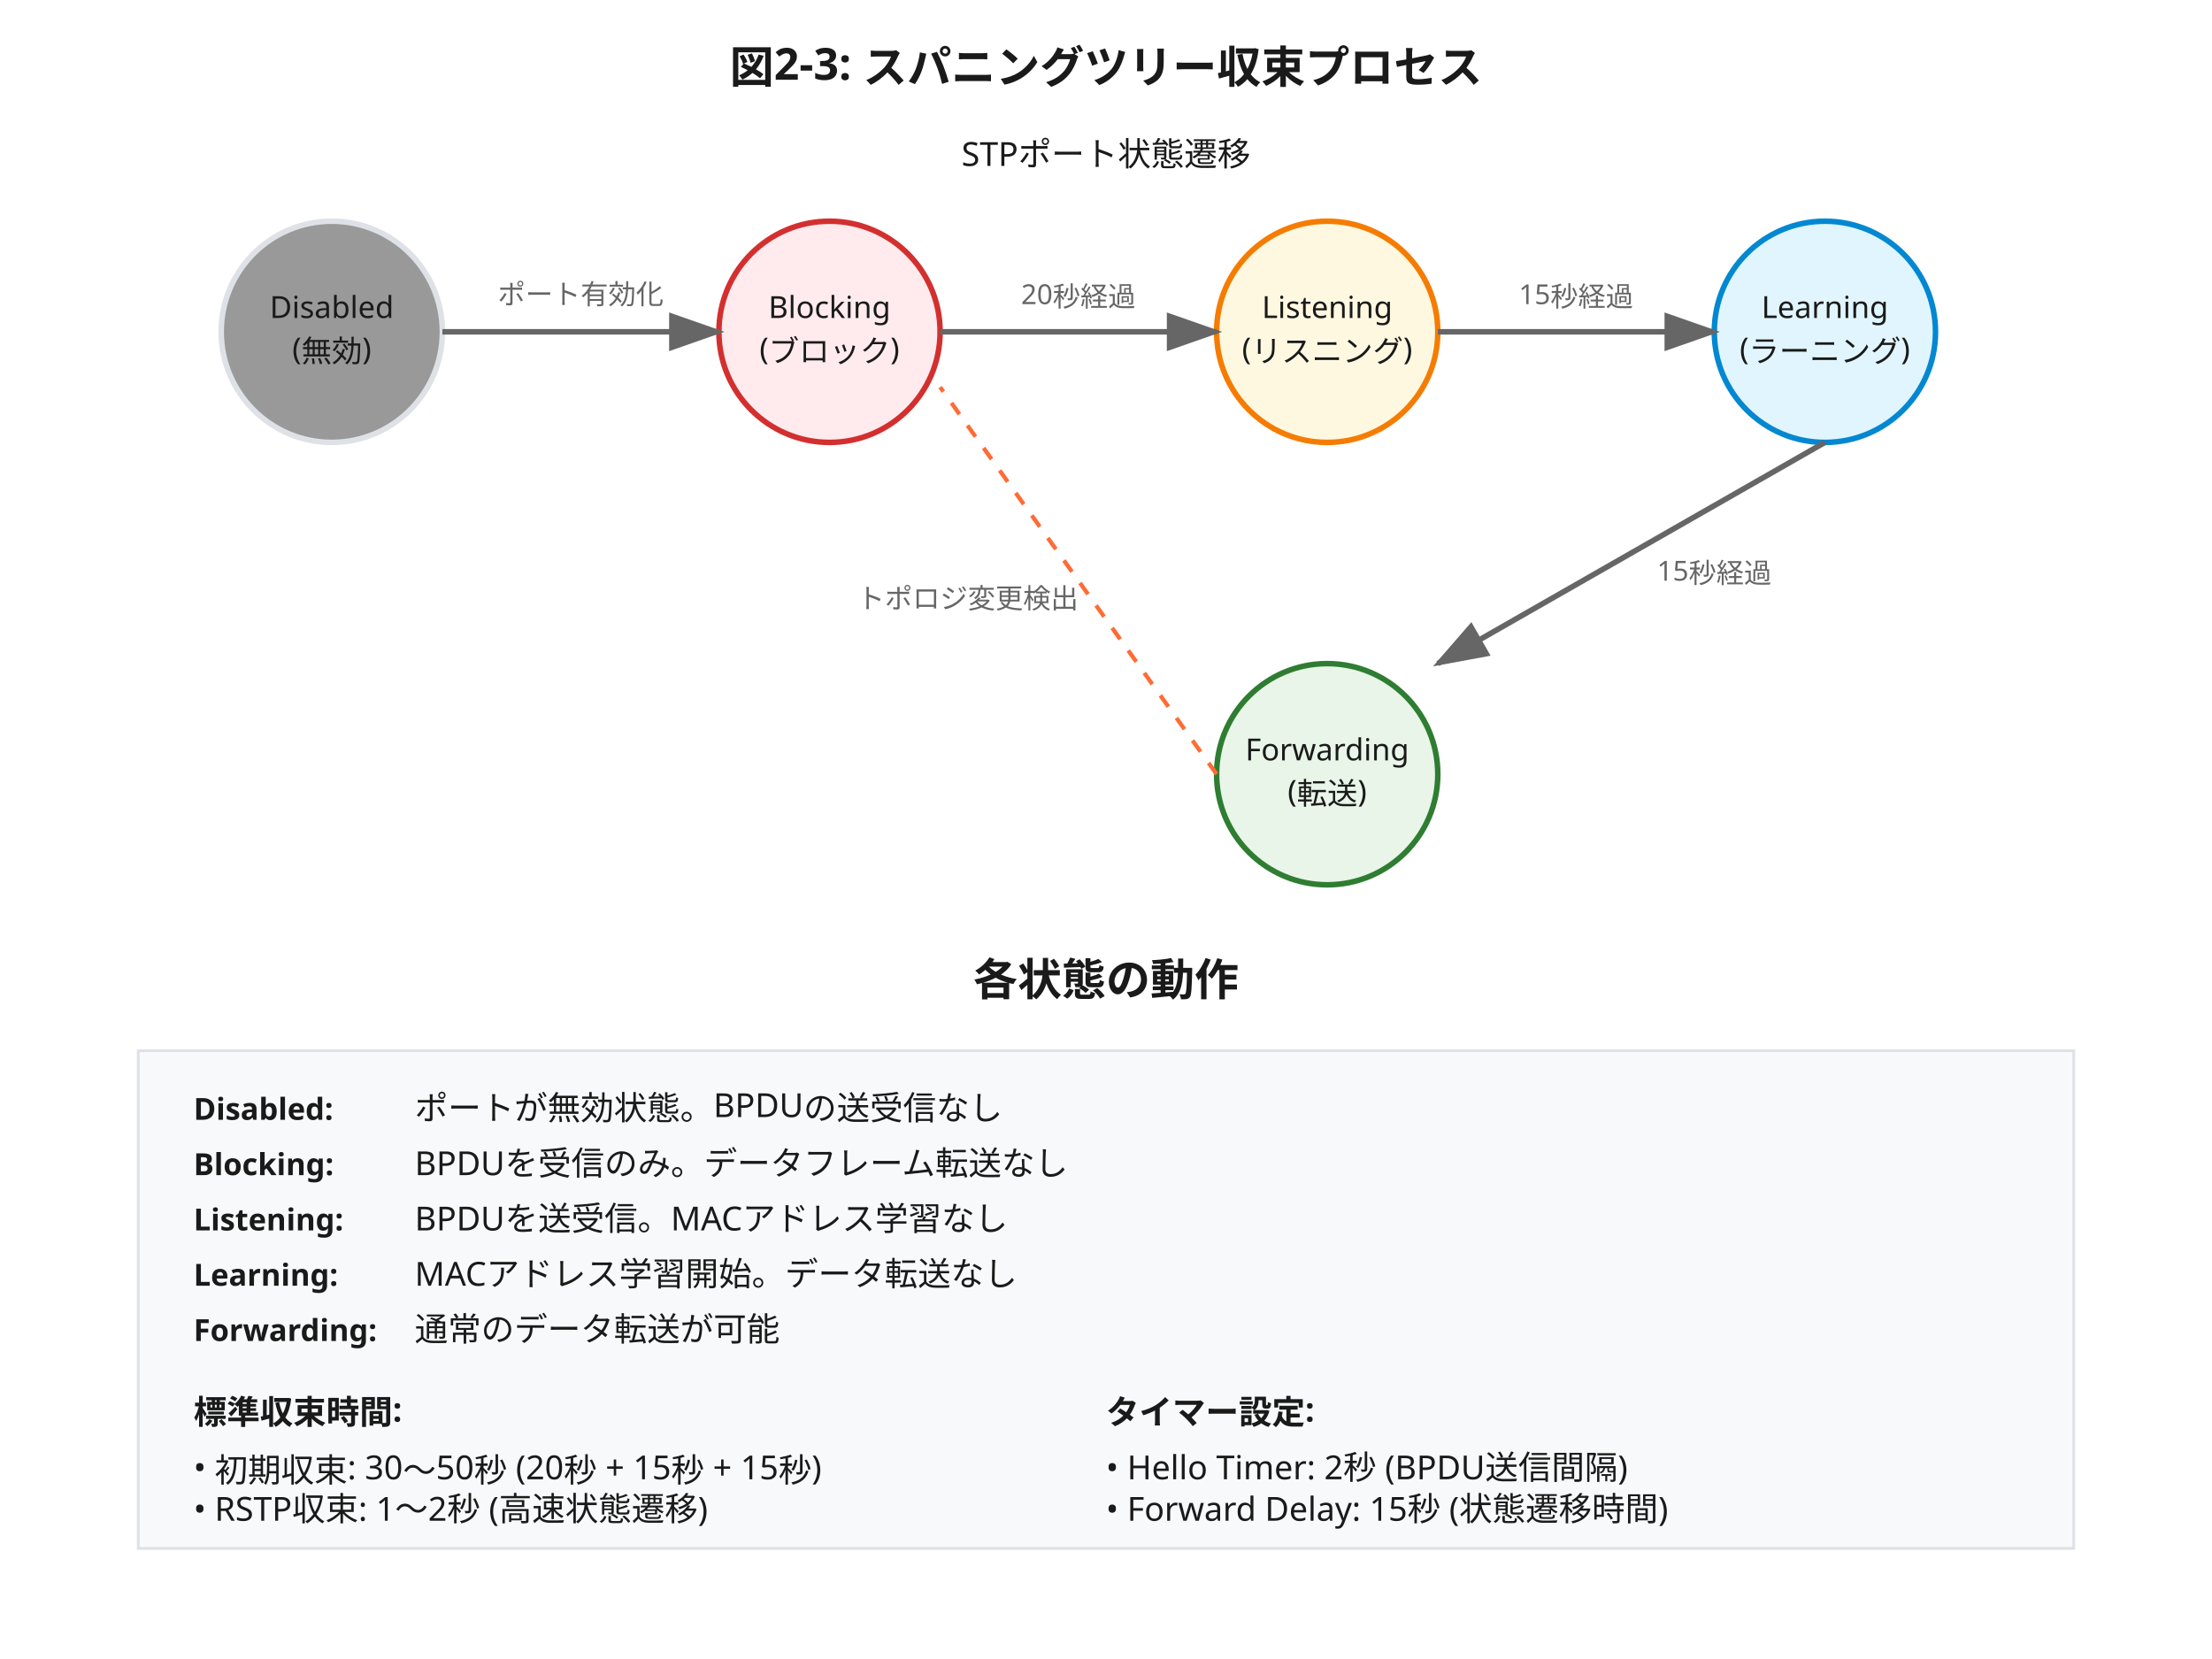
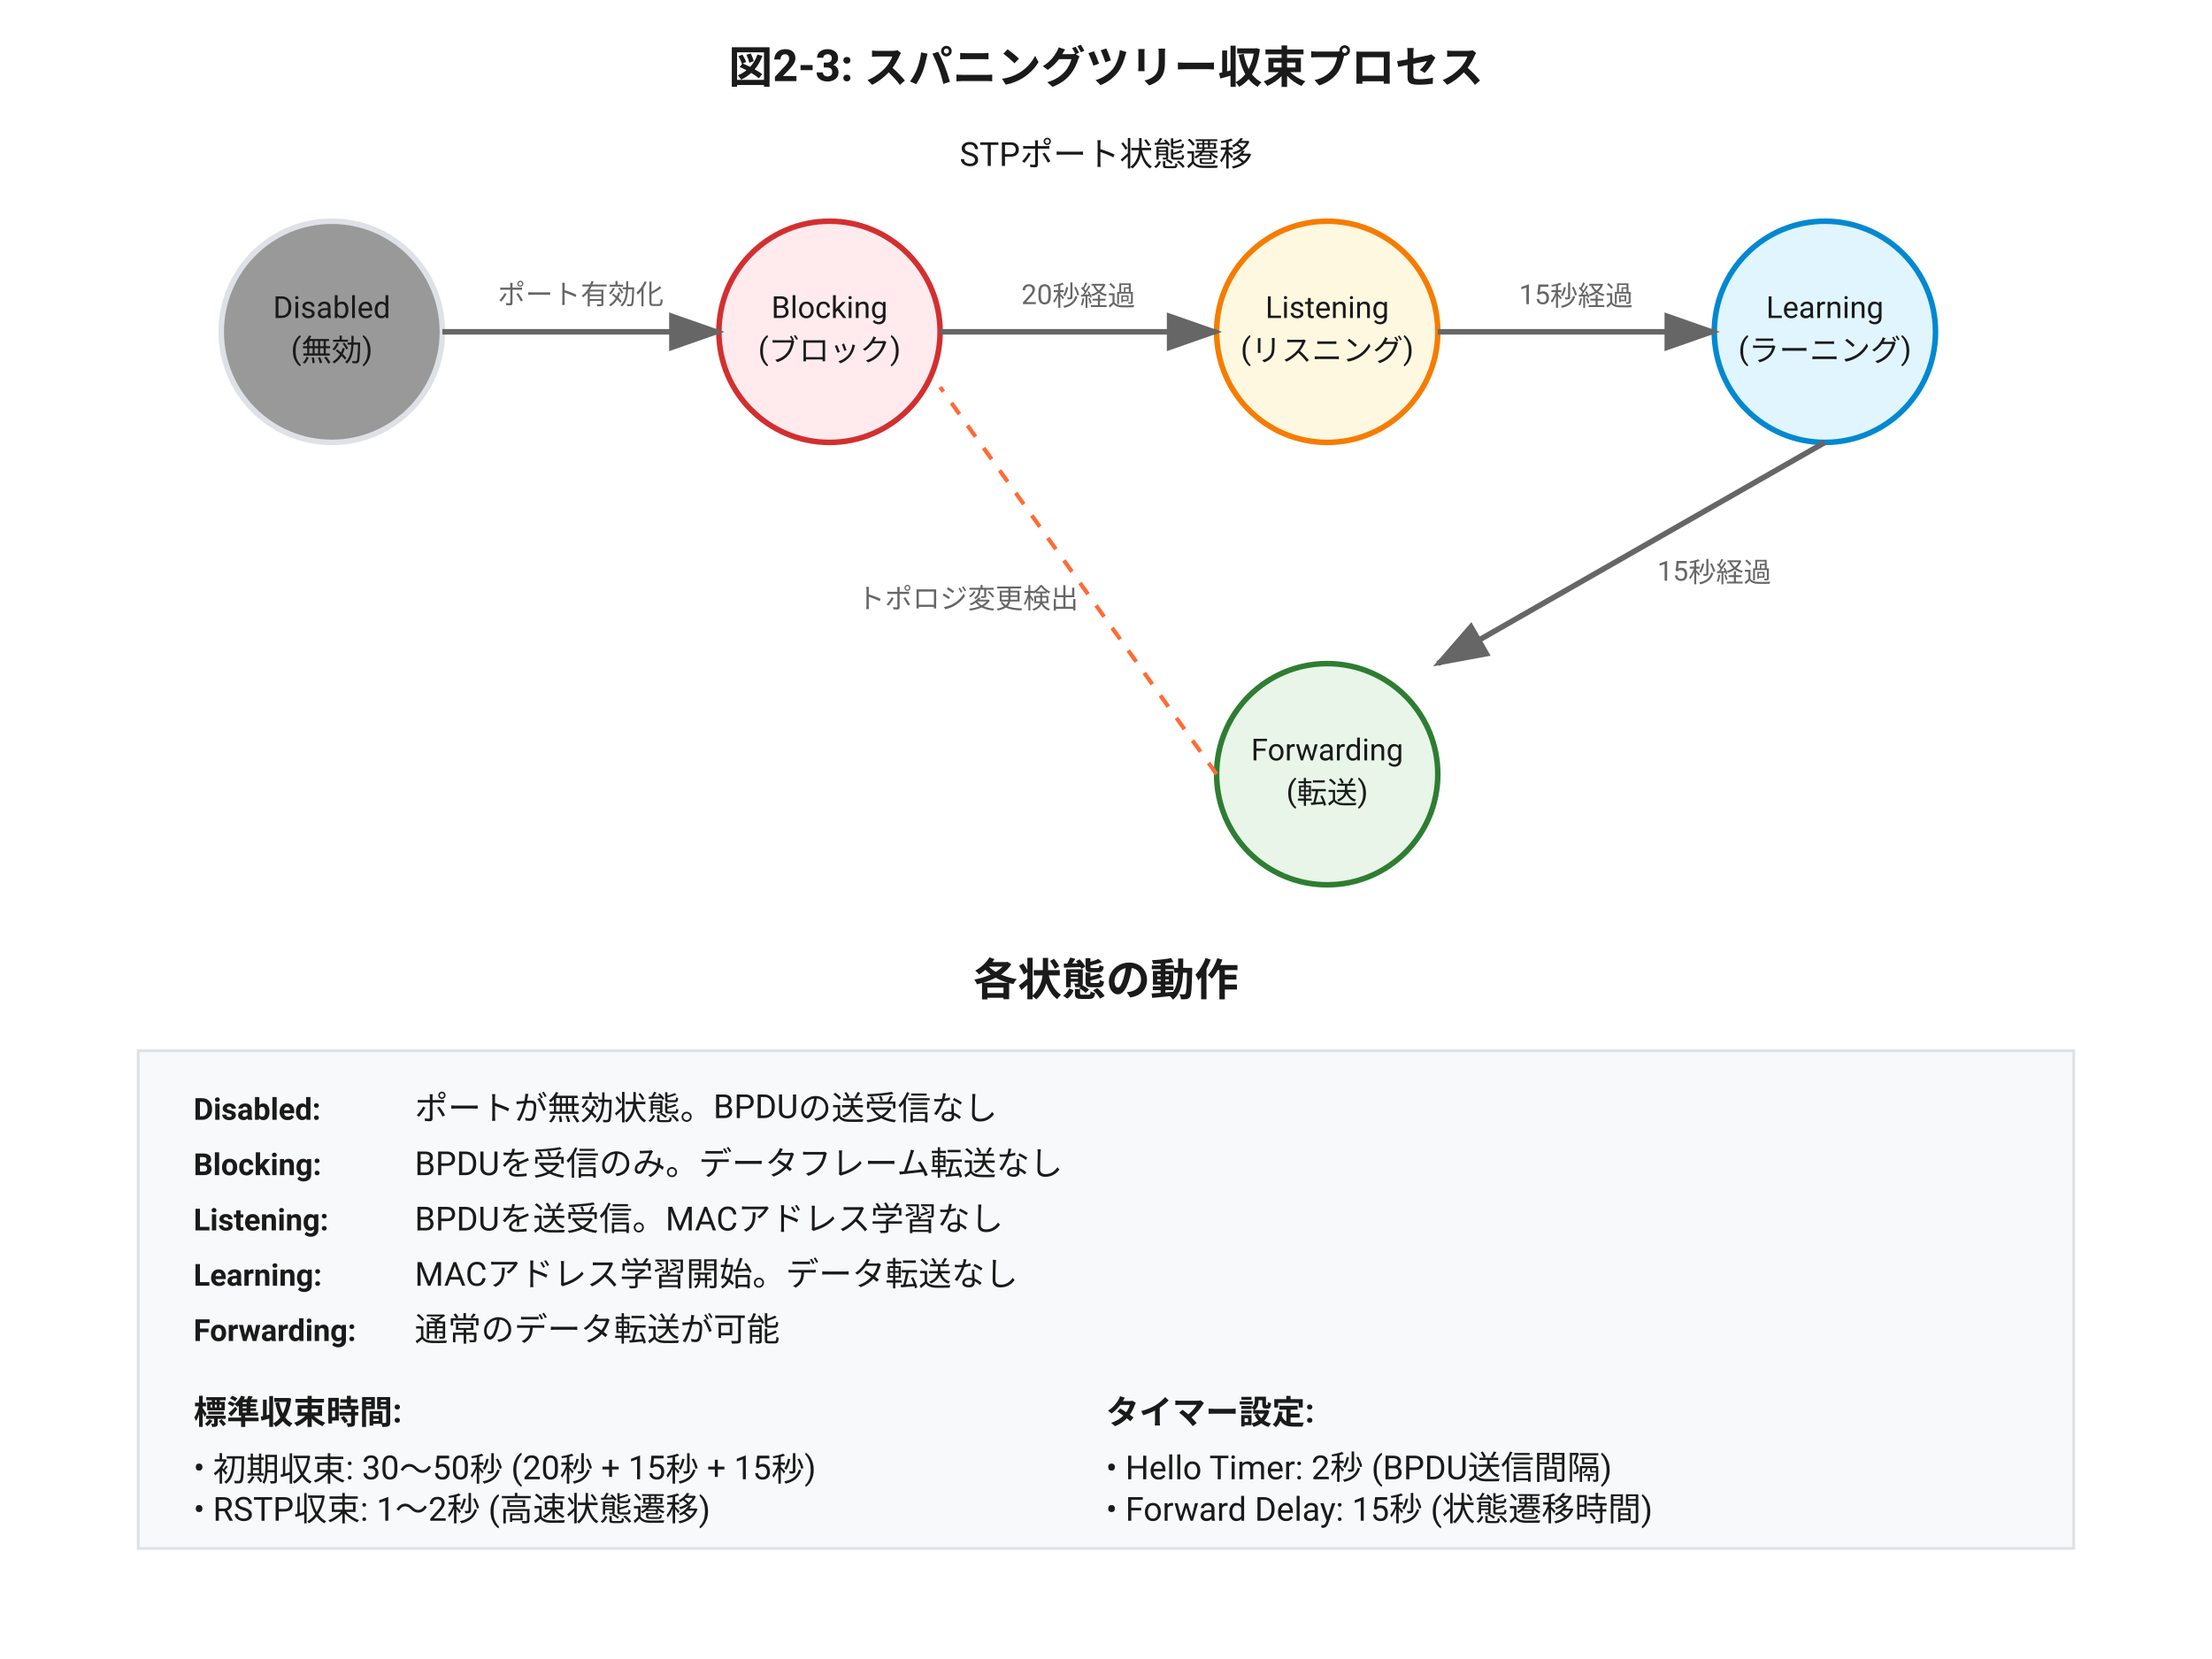
<svg xmlns="http://www.w3.org/2000/svg" viewBox="0 0 800 600">
  <defs>
    <style>
-       .diagram-text { font-family: 'Hiragino Sans', 'Yu Gothic', sans-serif; font-size: 12px; fill: var(--color-text-primary, #1a1a1a); }
-       .diagram-title { font-family: 'Hiragino Sans', 'Yu Gothic', sans-serif; font-size: 16px; font-weight: bold; fill: var(--color-text-primary, #1a1a1a); }
-       .state-text { font-family: 'Hiragino Sans', 'Yu Gothic', sans-serif; font-size: 11px; fill: var(--color-text-primary, #1a1a1a); }
-       .time-text { font-family: 'Hiragino Sans', 'Yu Gothic', sans-serif; font-size: 10px; fill: var(--color-text-secondary, #666); }
+       .diagram-text { font-family: -apple-system, BlinkMacSystemFont, 'Segoe UI', Roboto, 'Helvetica Neue', Arial, 'Noto Sans', sans-serif, 'Apple Color Emoji', 'Segoe UI Emoji', 'Segoe UI Symbol', 'Noto Color Emoji'; font-size: 12px; fill: var(--color-text-primary, #1a1a1a); }
+       .diagram-title { font-family: -apple-system, BlinkMacSystemFont, 'Segoe UI', Roboto, 'Helvetica Neue', Arial, 'Noto Sans', sans-serif, 'Apple Color Emoji', 'Segoe UI Emoji', 'Segoe UI Symbol', 'Noto Color Emoji'; font-size: 16px; font-weight: bold; fill: var(--color-text-primary, #1a1a1a); }
+       .state-text { font-family: -apple-system, BlinkMacSystemFont, 'Segoe UI', Roboto, 'Helvetica Neue', Arial, 'Noto Sans', sans-serif, 'Apple Color Emoji', 'Segoe UI Emoji', 'Segoe UI Symbol', 'Noto Color Emoji'; font-size: 11px; fill: var(--color-text-primary, #1a1a1a); }
+       .time-text { font-family: -apple-system, BlinkMacSystemFont, 'Segoe UI', Roboto, 'Helvetica Neue', Arial, 'Noto Sans', sans-serif, 'Apple Color Emoji', 'Segoe UI Emoji', 'Segoe UI Symbol', 'Noto Color Emoji'; font-size: 10px; fill: var(--color-text-secondary, #666); }
      .state-disabled { fill: var(--color-text-muted, #999); stroke: var(--color-border, #dee2e6); stroke-width: 2; }
      .state-blocking { fill: var(--color-error-light, #ffebee); stroke: var(--color-error, #d32f2f); stroke-width: 2; }
      .state-listening { fill: var(--color-warning-light, #fff8e1); stroke: var(--color-warning, #f57c00); stroke-width: 2; }
      .state-learning { fill: var(--color-info-light, #e1f5fe); stroke: var(--color-info, #0288d1); stroke-width: 2; }
      .state-forwarding { fill: var(--color-success-light, #e8f5e8); stroke: var(--color-success, #2e7d32); stroke-width: 2; }
      .transition { stroke: var(--color-text-secondary, #666); stroke-width: 2; fill: none; marker-end: url(#arrowhead); }
      .condition { stroke: var(--color-accent, #ff6b35); stroke-width: 1.5; stroke-dasharray: 5,5; fill: none; }
    </style>
    <marker id="arrowhead" markerWidth="10" markerHeight="7" refX="9" refY="3.5" orient="auto">
      <polygon points="0 0, 10 3.5, 0 7" fill="var(--color-text-secondary, #666)" />
    </marker>
  </defs>
  <rect width="800" height="600" fill="var(--color-bg-primary, #ffffff)" />
  <text x="400" y="30" text-anchor="middle" class="diagram-title">図2-3: スパニングツリー収束プロセス</text>
  <text x="400" y="60" text-anchor="middle" class="diagram-text">STPポート状態遷移</text>
  <circle cx="120" cy="120" r="40" class="state-disabled" />
  <text x="120" y="115" text-anchor="middle" class="state-text">Disabled</text>
  <text x="120" y="130" text-anchor="middle" class="state-text">(無効)</text>
  <circle cx="300" cy="120" r="40" class="state-blocking" />
  <text x="300" y="115" text-anchor="middle" class="state-text">Blocking</text>
  <text x="300" y="130" text-anchor="middle" class="state-text">(ブロック)</text>
  <circle cx="480" cy="120" r="40" class="state-listening" />
  <text x="480" y="115" text-anchor="middle" class="state-text">Listening</text>
  <text x="480" y="130" text-anchor="middle" class="state-text">(リスニング)</text>
  <circle cx="660" cy="120" r="40" class="state-learning" />
  <text x="660" y="115" text-anchor="middle" class="state-text">Learning</text>
  <text x="660" y="130" text-anchor="middle" class="state-text">(ラーニング)</text>
  <circle cx="480" cy="280" r="40" class="state-forwarding" />
  <text x="480" y="275" text-anchor="middle" class="state-text">Forwarding</text>
  <text x="480" y="290" text-anchor="middle" class="state-text">(転送)</text>
  <line x1="160" y1="120" x2="260" y2="120" class="transition" />
  <text x="210" y="110" text-anchor="middle" class="time-text">ポート有効化</text>
  <line x1="340" y1="120" x2="440" y2="120" class="transition" />
  <text x="390" y="110" text-anchor="middle" class="time-text">20秒経過</text>
  <line x1="520" y1="120" x2="620" y2="120" class="transition" />
  <text x="570" y="110" text-anchor="middle" class="time-text">15秒経過</text>
  <line x1="660" y1="160" x2="520" y2="240" class="transition" />
  <text x="620" y="210" text-anchor="middle" class="time-text">15秒経過</text>
  <line x1="440" y1="280" x2="340" y2="140" class="condition" />
  <text x="350" y="220" text-anchor="middle" class="time-text">トポロジ変更検出</text>
  <text x="400" y="360" text-anchor="middle" class="diagram-title">各状態の動作</text>
  <rect x="50" y="380" width="700" height="180" fill="var(--color-bg-secondary, #f8f9fa)" stroke="var(--color-border, #dee2e6)" stroke-width="1" />
  <text x="70" y="405" class="state-text" font-weight="bold">Disabled:</text>
  <text x="150" y="405" class="diagram-text">ポートが無効状態。BPDUの送受信なし</text>
  <text x="70" y="425" class="state-text" font-weight="bold">Blocking:</text>
  <text x="150" y="425" class="diagram-text">BPDUを受信のみ。データフレーム転送なし</text>
  <text x="70" y="445" class="state-text" font-weight="bold">Listening:</text>
  <text x="150" y="445" class="diagram-text">BPDUを送受信。MACアドレス学習なし</text>
  <text x="70" y="465" class="state-text" font-weight="bold">Learning:</text>
  <text x="150" y="465" class="diagram-text">MACアドレス学習開始。データ転送なし</text>
  <text x="70" y="485" class="state-text" font-weight="bold">Forwarding:</text>
  <text x="150" y="485" class="diagram-text">通常のデータ転送が可能</text>
  <text x="70" y="515" class="diagram-text" font-weight="bold">標準収束時間:</text>
  <text x="70" y="535" class="diagram-text">• 初期収束: 30〜50秒 (20秒 + 15秒 + 15秒)</text>
  <text x="70" y="550" class="diagram-text">• RSTP収束: 1〜2秒 (高速状態遷移)</text>
  <text x="400" y="515" class="diagram-text" font-weight="bold">タイマー設定:</text>
  <text x="400" y="535" class="diagram-text">• Hello Timer: 2秒 (BPDU送信間隔)</text>
  <text x="400" y="550" class="diagram-text">• Forward Delay: 15秒 (状態遷移時間)</text>
</svg>
